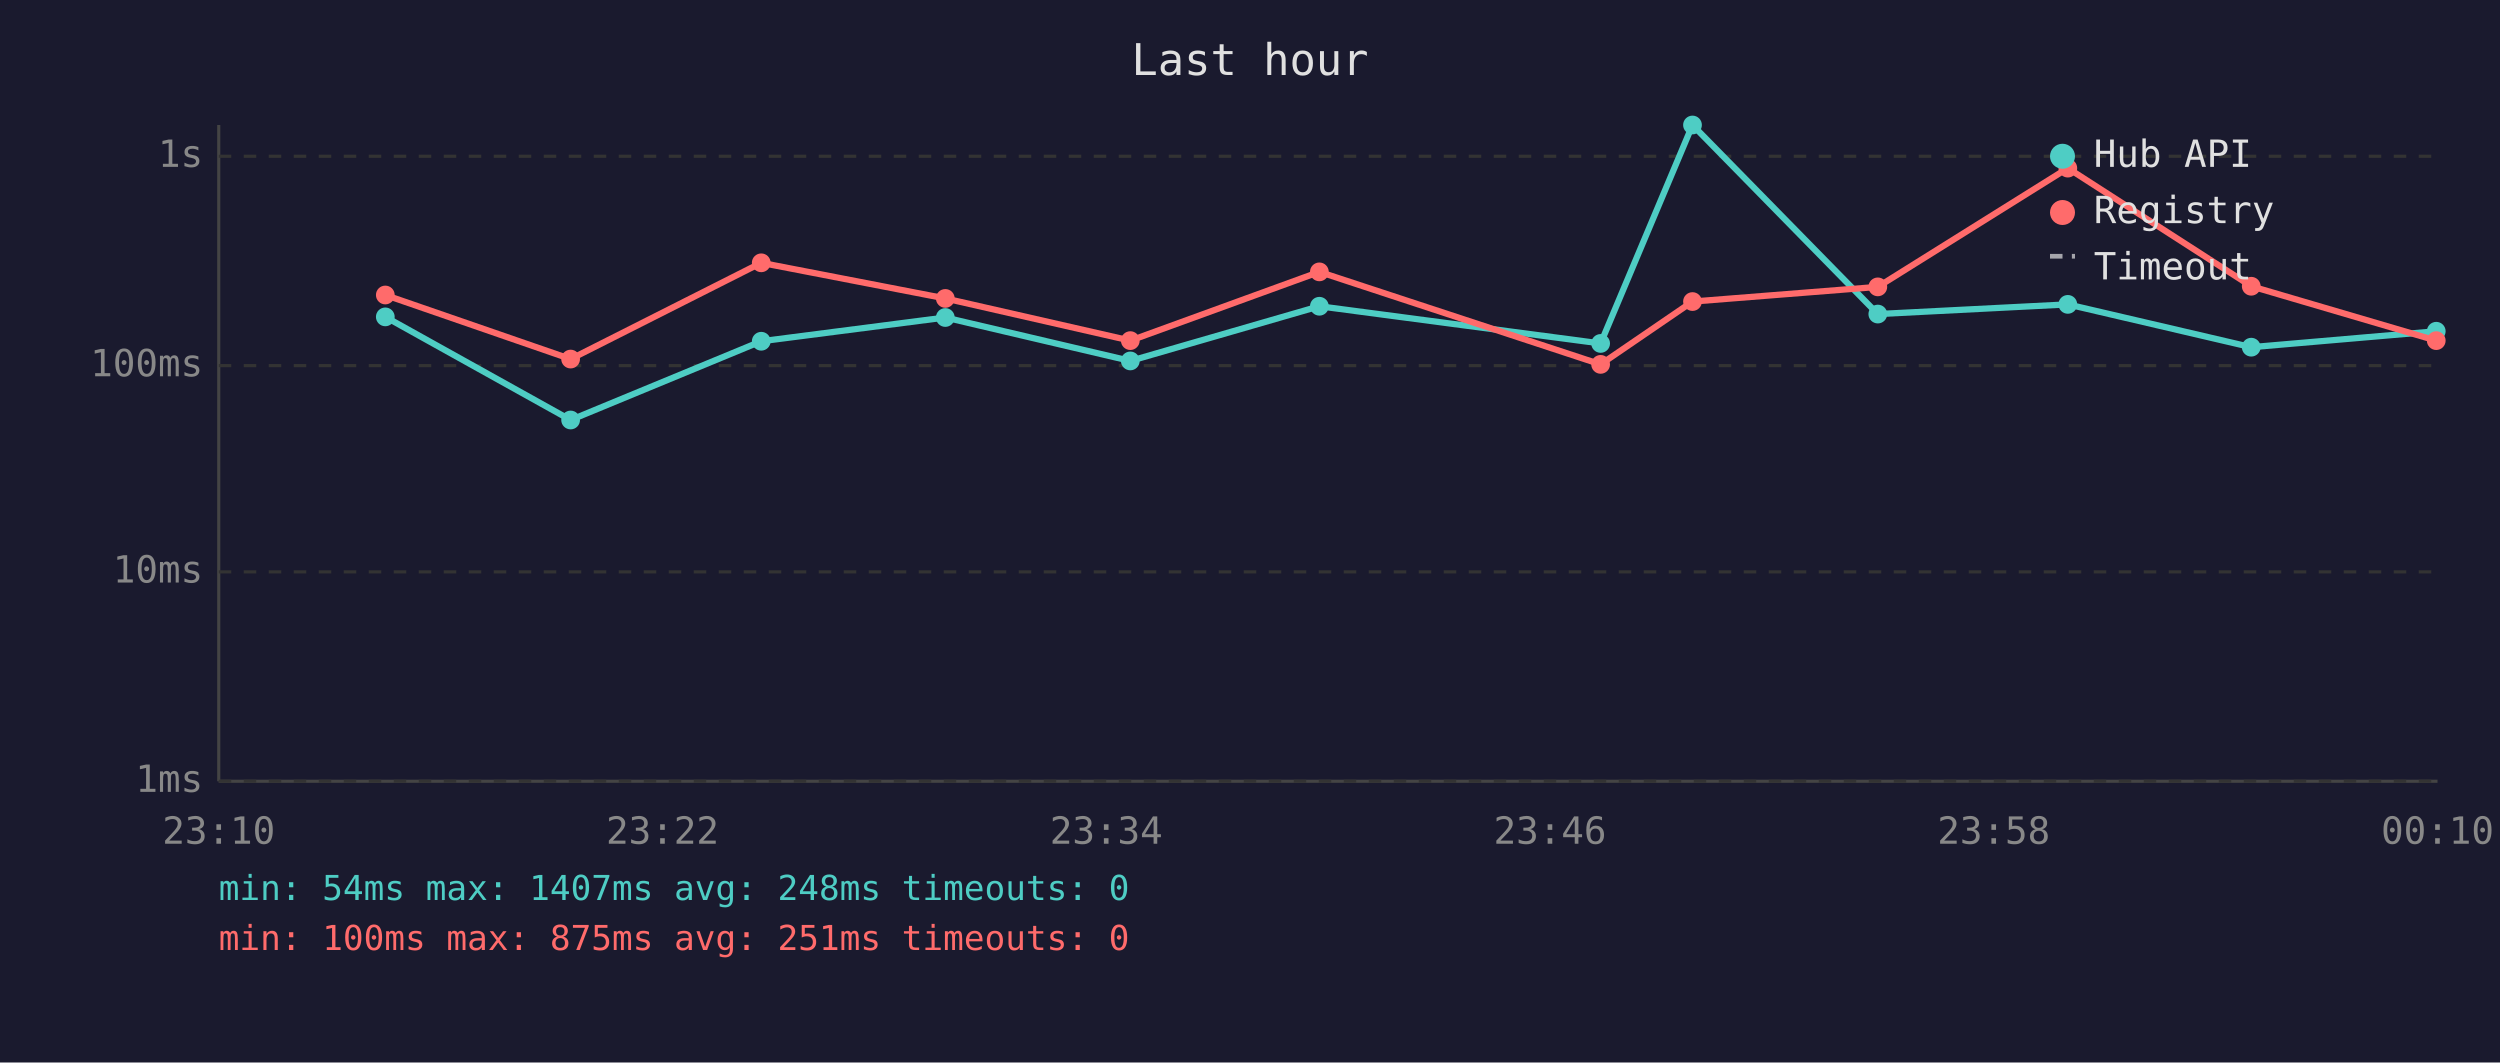
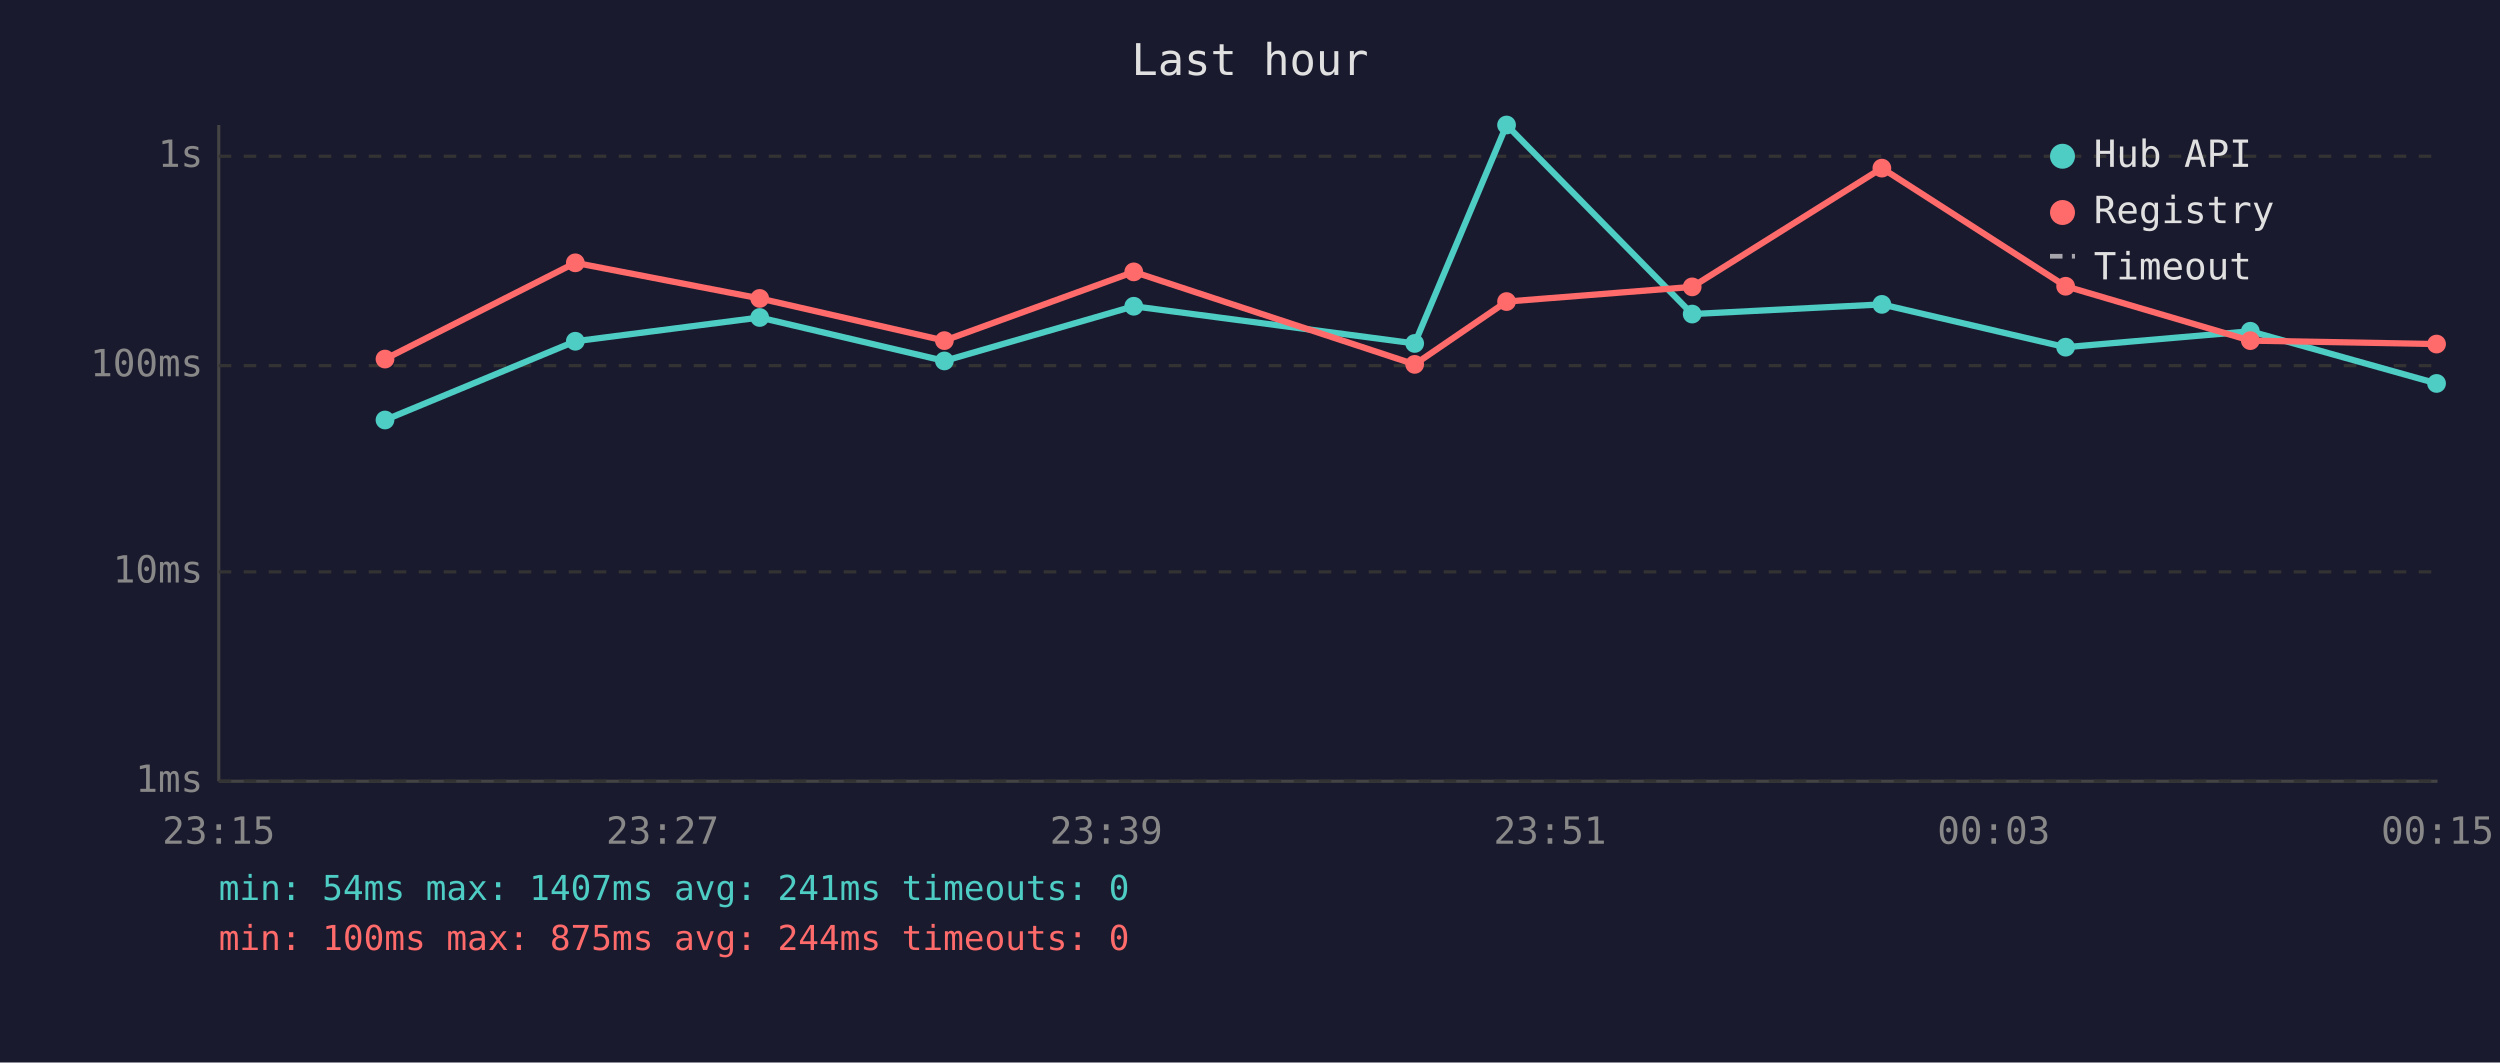
<svg xmlns="http://www.w3.org/2000/svg" viewBox="0 0 800 340" font-family="monospace" font-size="12">
  <rect width="800" height="340" fill="#1a1a2e" />
  <text x="400" y="24" fill="#e0e0e0" font-size="14" text-anchor="middle">Last hour</text>
  <line x1="70" y1="40" x2="70" y2="250" stroke="#444" stroke-width="1" />
  <line x1="70" y1="250" x2="780" y2="250" stroke="#444" stroke-width="1" />
  <line x1="70" y1="250" x2="780" y2="250" stroke="#333" stroke-width="1" stroke-dasharray="4" />
  <text x="65" y="250" fill="#888" text-anchor="end" dominant-baseline="middle">1ms</text>
  <line x1="70" y1="183" x2="780" y2="183" stroke="#333" stroke-width="1" stroke-dasharray="4" />
  <text x="65" y="183" fill="#888" text-anchor="end" dominant-baseline="middle">10ms</text>
  <line x1="70" y1="117" x2="780" y2="117" stroke="#333" stroke-width="1" stroke-dasharray="4" />
  <text x="65" y="117" fill="#888" text-anchor="end" dominant-baseline="middle">100ms</text>
  <line x1="70" y1="50" x2="780" y2="50" stroke="#333" stroke-width="1" stroke-dasharray="4" />
  <text x="65" y="50" fill="#888" text-anchor="end" dominant-baseline="middle">1s</text>
-   <text x="70" y="270" fill="#888" text-anchor="middle">23:10</text>
-   <text x="212" y="270" fill="#888" text-anchor="middle">23:22</text>
-   <text x="354" y="270" fill="#888" text-anchor="middle">23:34</text>
-   <text x="496" y="270" fill="#888" text-anchor="middle">23:46</text>
-   <text x="638" y="270" fill="#888" text-anchor="middle">23:58</text>
-   <text x="780" y="270" fill="#888" text-anchor="middle">00:10</text>
-   <polyline points="123.3,101.4 182.6,134.4 243.6,109.2 302.5,101.6 361.7,115.5 422.2,98.0 512.2,109.9 541.6,40.0 600.9,100.5 661.7,97.4 720.4,111.1 779.6,106.0" fill="none" stroke="#4ecdc4" stroke-width="2" opacity="1" />
-   <circle cx="123.3" cy="101.4" r="3" fill="#4ecdc4" />
-   <circle cx="182.6" cy="134.4" r="3" fill="#4ecdc4" />
-   <circle cx="243.6" cy="109.2" r="3" fill="#4ecdc4" />
-   <circle cx="302.5" cy="101.6" r="3" fill="#4ecdc4" />
-   <circle cx="361.7" cy="115.5" r="3" fill="#4ecdc4" />
-   <circle cx="422.2" cy="98.0" r="3" fill="#4ecdc4" />
-   <circle cx="512.2" cy="109.9" r="3" fill="#4ecdc4" />
-   <circle cx="541.6" cy="40.0" r="3" fill="#4ecdc4" />
-   <circle cx="600.9" cy="100.5" r="3" fill="#4ecdc4" />
-   <circle cx="661.7" cy="97.4" r="3" fill="#4ecdc4" />
-   <circle cx="720.4" cy="111.1" r="3" fill="#4ecdc4" />
-   <circle cx="779.6" cy="106.0" r="3" fill="#4ecdc4" />
-   <polyline points="123.3,94.4 182.6,114.9 243.6,84.1 302.5,95.5 361.7,109.0 422.2,87.0 512.2,116.6 541.6,96.5 600.9,91.8 661.7,53.8 720.4,91.6 779.6,109.0" fill="none" stroke="#ff6b6b" stroke-width="2" opacity="1" />
-   <circle cx="123.3" cy="94.4" r="3" fill="#ff6b6b" />
-   <circle cx="182.6" cy="114.9" r="3" fill="#ff6b6b" />
-   <circle cx="243.6" cy="84.1" r="3" fill="#ff6b6b" />
-   <circle cx="302.5" cy="95.5" r="3" fill="#ff6b6b" />
-   <circle cx="361.7" cy="109.0" r="3" fill="#ff6b6b" />
-   <circle cx="422.2" cy="87.0" r="3" fill="#ff6b6b" />
-   <circle cx="512.2" cy="116.6" r="3" fill="#ff6b6b" />
-   <circle cx="541.6" cy="96.5" r="3" fill="#ff6b6b" />
-   <circle cx="600.9" cy="91.8" r="3" fill="#ff6b6b" />
-   <circle cx="661.7" cy="53.8" r="3" fill="#ff6b6b" />
-   <circle cx="720.4" cy="91.6" r="3" fill="#ff6b6b" />
-   <circle cx="779.6" cy="109.0" r="3" fill="#ff6b6b" />
+   <text x="70" y="270" fill="#888" text-anchor="middle">23:15</text>
+   <text x="212" y="270" fill="#888" text-anchor="middle">23:27</text>
+   <text x="354" y="270" fill="#888" text-anchor="middle">23:39</text>
+   <text x="496" y="270" fill="#888" text-anchor="middle">23:51</text>
+   <text x="638" y="270" fill="#888" text-anchor="middle">00:03</text>
+   <text x="780" y="270" fill="#888" text-anchor="middle">00:15</text>
+   <polyline points="123.2,134.4 184.1,109.2 243.1,101.6 302.2,115.5 362.8,98.0 452.7,109.9 482.1,40.0 541.5,100.5 602.2,97.4 661.0,111.1 720.1,106.0 779.7,122.7" fill="none" stroke="#4ecdc4" stroke-width="2" opacity="1" />
+   <circle cx="123.2" cy="134.4" r="3" fill="#4ecdc4" />
+   <circle cx="184.1" cy="109.2" r="3" fill="#4ecdc4" />
+   <circle cx="243.1" cy="101.6" r="3" fill="#4ecdc4" />
+   <circle cx="302.2" cy="115.5" r="3" fill="#4ecdc4" />
+   <circle cx="362.8" cy="98.0" r="3" fill="#4ecdc4" />
+   <circle cx="452.7" cy="109.9" r="3" fill="#4ecdc4" />
+   <circle cx="482.1" cy="40.0" r="3" fill="#4ecdc4" />
+   <circle cx="541.5" cy="100.5" r="3" fill="#4ecdc4" />
+   <circle cx="602.2" cy="97.4" r="3" fill="#4ecdc4" />
+   <circle cx="661.0" cy="111.1" r="3" fill="#4ecdc4" />
+   <circle cx="720.1" cy="106.0" r="3" fill="#4ecdc4" />
+   <circle cx="779.7" cy="122.7" r="3" fill="#4ecdc4" />
+   <polyline points="123.2,114.9 184.1,84.1 243.1,95.5 302.2,109.0 362.8,87.0 452.7,116.6 482.1,96.5 541.5,91.8 602.2,53.8 661.0,91.6 720.1,109.0 779.7,110.1" fill="none" stroke="#ff6b6b" stroke-width="2" opacity="1" />
+   <circle cx="123.2" cy="114.9" r="3" fill="#ff6b6b" />
+   <circle cx="184.1" cy="84.1" r="3" fill="#ff6b6b" />
+   <circle cx="243.1" cy="95.5" r="3" fill="#ff6b6b" />
+   <circle cx="302.2" cy="109.0" r="3" fill="#ff6b6b" />
+   <circle cx="362.8" cy="87.0" r="3" fill="#ff6b6b" />
+   <circle cx="452.7" cy="116.6" r="3" fill="#ff6b6b" />
+   <circle cx="482.1" cy="96.5" r="3" fill="#ff6b6b" />
+   <circle cx="541.5" cy="91.8" r="3" fill="#ff6b6b" />
+   <circle cx="602.2" cy="53.8" r="3" fill="#ff6b6b" />
+   <circle cx="661.0" cy="91.6" r="3" fill="#ff6b6b" />
+   <circle cx="720.1" cy="109.0" r="3" fill="#ff6b6b" />
+   <circle cx="779.7" cy="110.1" r="3" fill="#ff6b6b" />
  <circle cx="660" cy="50" r="4" fill="#4ecdc4" />
  <text x="670" y="50" fill="#e0e0e0" dominant-baseline="middle">Hub API</text>
  <circle cx="660" cy="68" r="4" fill="#ff6b6b" />
  <text x="670" y="68" fill="#e0e0e0" dominant-baseline="middle">Registry</text>
  <line x1="656" y1="82" x2="664" y2="82" stroke="#e0e0e0" stroke-width="1.5" stroke-dasharray="4,3" opacity="0.7" />
  <text x="670" y="86" fill="#e0e0e0" dominant-baseline="middle">Timeout</text>
-   <text x="70" y="288" fill="#4ecdc4" font-size="11">min: 54ms  max: 1407ms  avg: 248ms  timeouts: 0</text>
-   <text x="70" y="304" fill="#ff6b6b" font-size="11">min: 100ms  max: 875ms  avg: 251ms  timeouts: 0</text>
+   <text x="70" y="288" fill="#4ecdc4" font-size="11">min: 54ms  max: 1407ms  avg: 241ms  timeouts: 0</text>
+   <text x="70" y="304" fill="#ff6b6b" font-size="11">min: 100ms  max: 875ms  avg: 244ms  timeouts: 0</text>
</svg>
